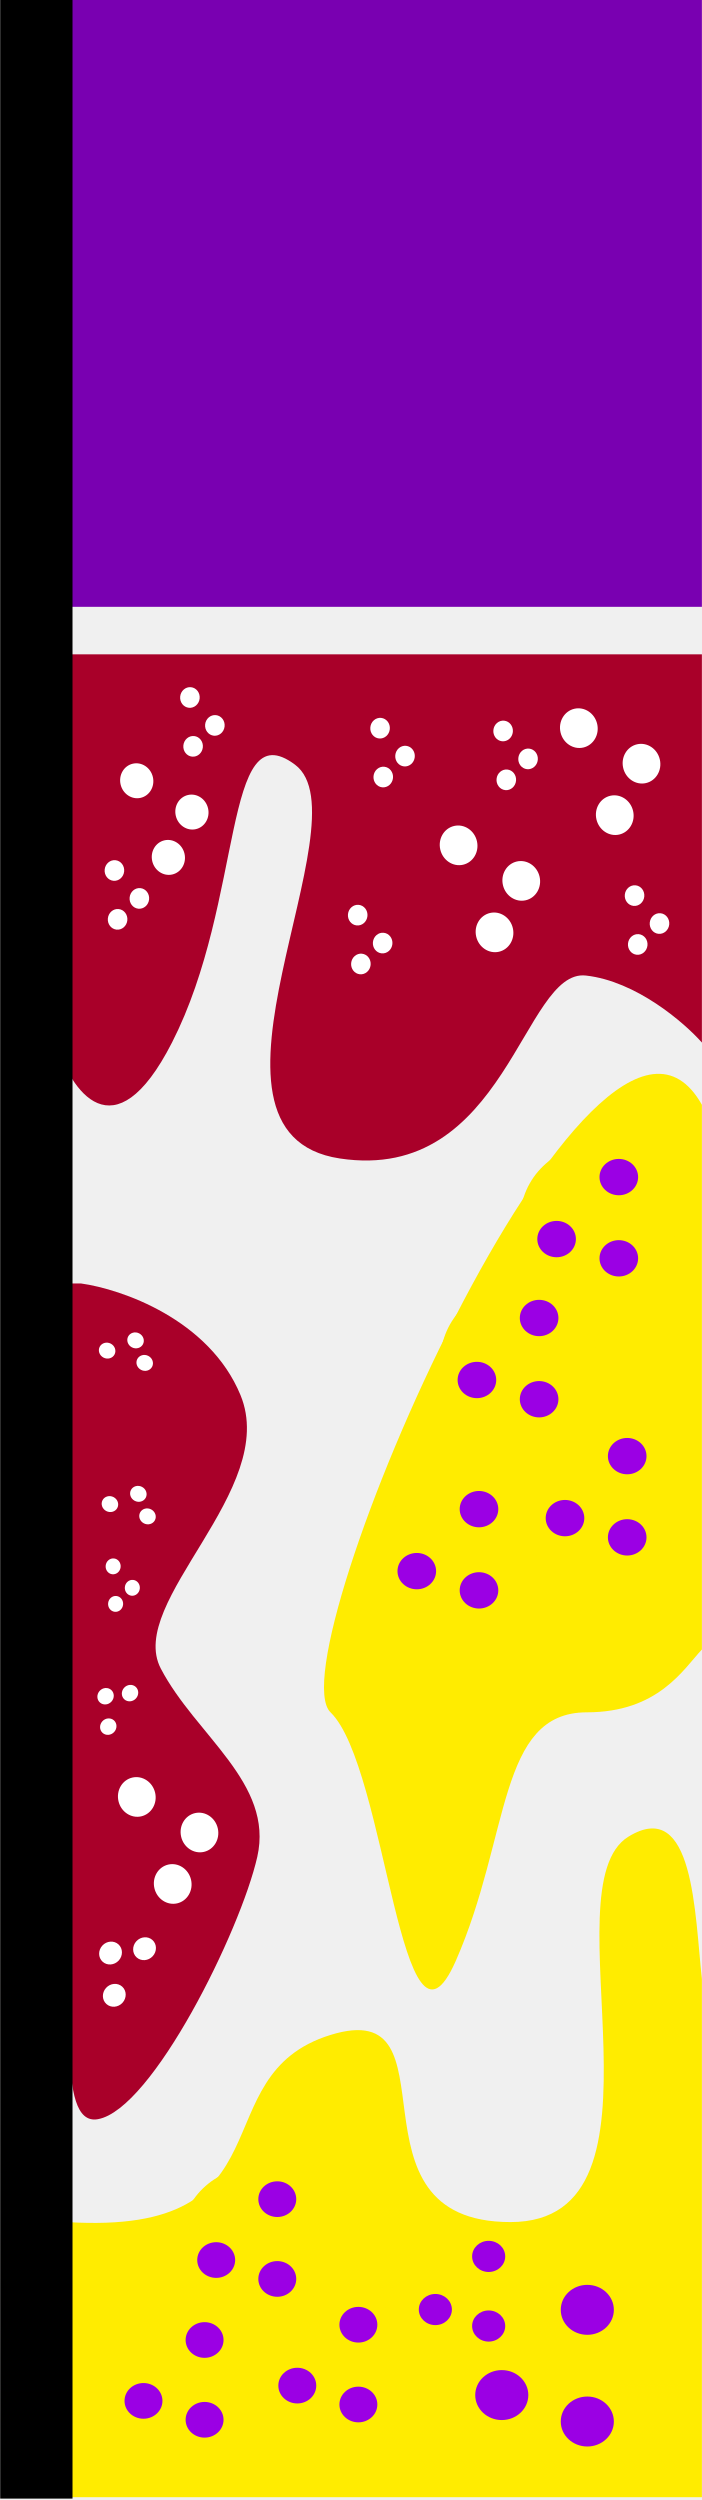
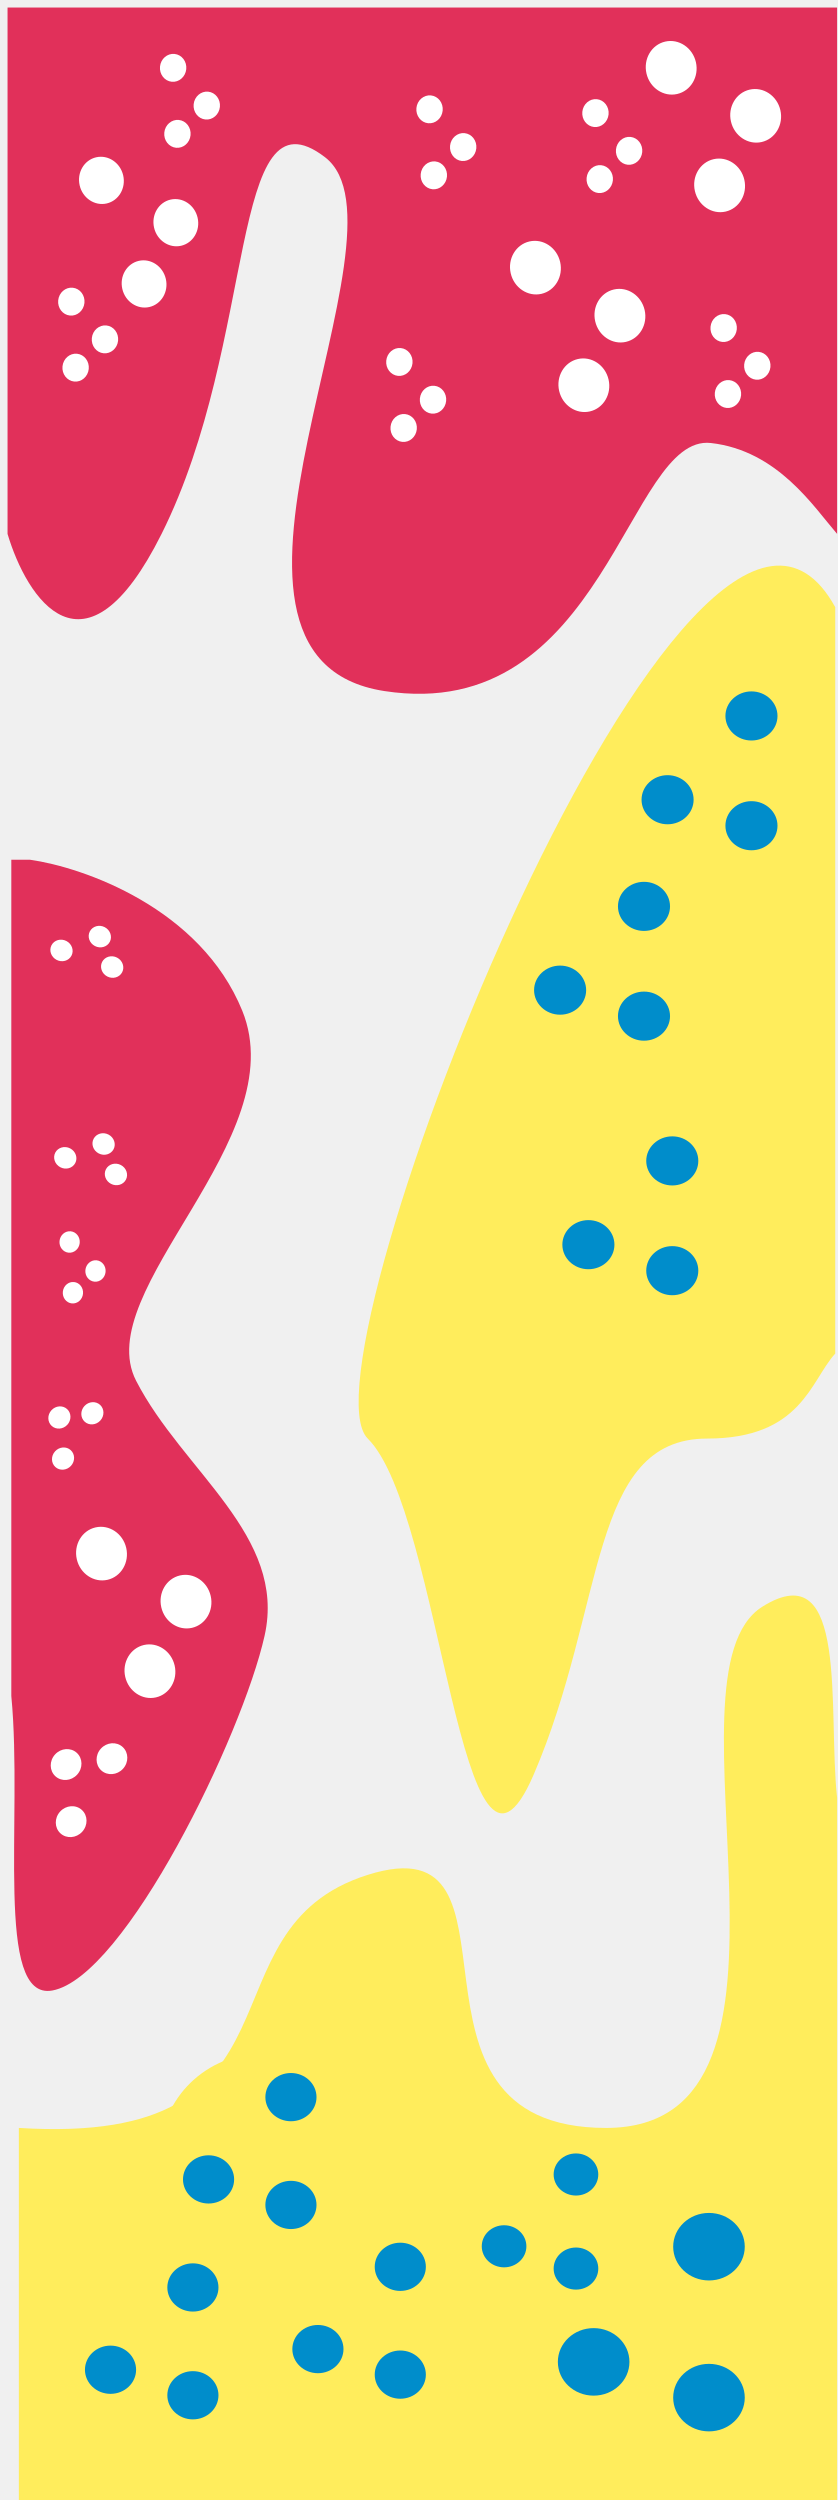
- <svg xmlns="http://www.w3.org/2000/svg" width="251" height="894" viewBox="0 0 251 894" fill="none">
-   <path d="M22 0H251V217H22V0Z" fill="#7900B1" />
-   <path d="M86 498.887C74.8 471.746 43.333 460.97 29 458.974H24V679.992C27.167 712.422 19.4 760.617 35 757.823C54.5 754.33 86 690.47 92 664.027C98 637.585 70 620.622 57.5 596.674C45 572.726 100 532.813 86 498.887Z" fill="#A90029" />
-   <path d="M118.197 727.693C71.356 742.177 105.329 799.609 24 794.615V893H251V707.717C248.426 684.577 248.22 642.393 224.748 656.776C195.408 674.755 244.308 794.615 182.54 794.615C120.771 794.615 165.039 713.21 118.197 727.693Z" fill="#FFEC00" />
-   <path d="M118.197 612.328C98.122 592.851 212.909 327.162 251 395.082V429.542V589.854C244.308 597.013 235.352 612.328 209.821 612.328C177.907 612.328 182.54 656.776 162.98 701.224C143.419 745.672 138.272 631.805 118.197 612.328Z" fill="#FFEC00" />
-   <path d="M20 372.822V242.988V234H251V372.822C244.667 365.665 227.5 350.85 209.5 348.853C187 346.356 181 423.257 121.5 414.269C62 405.28 131.5 292.924 105.5 273.449C79.5 253.974 87.5 321.887 61.5 372.822C40.7 413.57 25.167 389.8 20 372.822Z" fill="#A90029" />
-   <path d="M13 893.5V0" stroke="black" stroke-width="25.86" />
-   <ellipse rx="28.85" ry="28.078" transform="matrix(0.224229 0.974536 -0.974749 0.223304 56.7627 659.035)" fill="#A90029" />
-   <ellipse rx="7.114" ry="6.723" transform="matrix(0.224229 0.974536 -0.974749 0.223304 61.7647 673.706)" fill="white" />
-   <ellipse rx="7.114" ry="6.723" transform="matrix(0.224229 0.974536 -0.974749 0.223304 48.9225 642.591)" fill="white" />
-   <ellipse rx="7.114" ry="6.723" transform="matrix(0.224229 0.974536 -0.974749 0.223304 71.3272 655.301)" fill="white" />
-   <ellipse rx="17.037" ry="16.551" transform="matrix(0.674884 -0.737924 0.739385 0.673283 46.2355 704.208)" fill="#A90029" />
-   <ellipse rx="4.201" ry="3.963" transform="matrix(0.674884 -0.737924 0.739385 0.673283 51.6886 696.86)" fill="white" />
-   <ellipse rx="4.201" ry="3.963" transform="matrix(0.674884 -0.737924 0.739385 0.673283 40.8717 713.524)" fill="white" />
-   <ellipse rx="4.201" ry="3.963" transform="matrix(0.674884 -0.737924 0.739385 0.673283 39.5289 698.411)" fill="white" />
-   <ellipse rx="12.257" ry="11.908" transform="matrix(0.674884 -0.737924 0.739385 0.673283 42.5766 610.742)" fill="#A90029" />
-   <ellipse rx="3.022" ry="2.851" transform="matrix(0.674884 -0.737924 0.739385 0.673283 46.4994 605.457)" fill="white" />
-   <ellipse rx="3.022" ry="2.851" transform="matrix(0.674884 -0.737924 0.739385 0.673283 38.7176 617.445)" fill="white" />
-   <ellipse rx="3.022" ry="2.851" transform="matrix(0.674884 -0.737924 0.739385 0.673283 37.7513 606.572)" fill="white" />
-   <ellipse rx="11.534" ry="11.227" transform="matrix(-0.0999882 0.994989 -0.995032 -0.0995583 41.325 567.36)" fill="#A90029" />
-   <ellipse rx="2.844" ry="2.688" transform="matrix(-0.0999882 0.994989 -0.995032 -0.0995583 41.3396 573.555)" fill="white" />
-   <ellipse rx="2.844" ry="2.688" transform="matrix(-0.0999882 0.994989 -0.995032 -0.0995583 40.4636 560.129)" fill="white" />
-   <ellipse rx="2.844" ry="2.688" transform="matrix(-0.0999882 0.994989 -0.995032 -0.0995583 47.322 567.804)" fill="white" />
-   <ellipse rx="12.117" ry="11.755" transform="matrix(0.88665 0.462441 -0.464024 0.885823 46.6982 539.849)" fill="#A90029" />
-   <ellipse rx="2.988" ry="2.815" transform="matrix(0.88665 0.462441 -0.464024 0.885823 52.7469 542.254)" fill="white" />
-   <ellipse rx="2.988" ry="2.815" transform="matrix(0.88665 0.462441 -0.464024 0.885823 39.3089 537.86)" fill="white" />
-   <ellipse rx="2.988" ry="2.815" transform="matrix(0.88665 0.462441 -0.464024 0.885823 49.4744 534.198)" fill="white" />
-   <ellipse rx="12.117" ry="11.755" transform="matrix(0.88665 0.462441 -0.464024 0.885823 45.6982 484.968)" fill="#A90029" />
-   <ellipse rx="2.988" ry="2.815" transform="matrix(0.88665 0.462441 -0.464024 0.885823 51.7469 487.374)" fill="white" />
-   <ellipse rx="2.988" ry="2.815" transform="matrix(0.88665 0.462441 -0.464024 0.885823 38.3089 482.98)" fill="white" />
-   <ellipse rx="2.988" ry="2.815" transform="matrix(0.88665 0.462441 -0.464024 0.885823 48.4744 479.318)" fill="white" />
-   <ellipse cx="66" cy="851.804" rx="27.5" ry="26.653" fill="#FFEC00" />
-   <ellipse cx="51.311" cy="858.557" rx="6.781" ry="6.382" fill="#9B00E4" />
-   <ellipse cx="73.157" cy="865.313" rx="6.781" ry="6.382" fill="#9B00E4" />
-   <ellipse cx="73.157" cy="836.785" rx="6.781" ry="6.382" fill="#9B00E4" />
-   <ellipse cx="121" cy="846.341" rx="27.5" ry="26.653" fill="#FFEC00" />
-   <ellipse cx="106.311" cy="853.094" rx="6.781" ry="6.382" fill="#9B00E4" />
-   <ellipse cx="128.157" cy="859.85" rx="6.781" ry="6.382" fill="#9B00E4" />
-   <ellipse cx="128.157" cy="831.322" rx="6.781" ry="6.382" fill="#9B00E4" />
-   <ellipse cx="92" cy="801.439" rx="27.5" ry="26.653" fill="#FFEC00" />
-   <ellipse cx="77.311" cy="808.192" rx="6.781" ry="6.382" fill="#9B00E4" />
-   <ellipse cx="99.157" cy="814.948" rx="6.781" ry="6.382" fill="#9B00E4" />
-   <ellipse cx="99.157" cy="786.42" rx="6.781" ry="6.382" fill="#9B00E4" />
-   <ellipse cx="200" cy="847.024" rx="38.5" ry="37.314" fill="#FFEC00" />
-   <ellipse cx="179.435" cy="856.478" rx="9.493" ry="8.934" fill="#9B00E4" />
-   <ellipse cx="210.02" cy="865.937" rx="9.493" ry="8.934" fill="#9B00E4" />
-   <ellipse cx="210.02" cy="825.998" rx="9.493" ry="8.934" fill="#9B00E4" />
-   <ellipse cx="168.5" cy="819.999" rx="24" ry="23.261" fill="#FFEC00" />
-   <ellipse cx="155.68" cy="825.892" rx="5.918" ry="5.569" fill="#9B00E4" />
-   <ellipse cx="174.746" cy="831.788" rx="5.918" ry="5.569" fill="#9B00E4" />
-   <ellipse cx="174.746" cy="806.891" rx="5.918" ry="5.569" fill="#9B00E4" />
-   <ellipse cx="185.5" cy="486.61" rx="28" ry="27.138" fill="#FFEC00" />
-   <ellipse cx="170.543" cy="493.486" rx="6.904" ry="6.498" fill="#9B00E4" />
-   <ellipse cx="192.787" cy="500.365" rx="6.904" ry="6.498" fill="#9B00E4" />
-   <ellipse cx="192.787" cy="471.318" rx="6.904" ry="6.498" fill="#9B00E4" />
-   <ellipse cx="214" cy="436.22" rx="28" ry="27.138" fill="#FFEC00" />
-   <ellipse cx="199.043" cy="443.096" rx="6.904" ry="6.498" fill="#9B00E4" />
-   <ellipse cx="221.287" cy="449.975" rx="6.904" ry="6.498" fill="#9B00E4" />
-   <ellipse cx="221.287" cy="420.928" rx="6.904" ry="6.498" fill="#9B00E4" />
-   <ellipse cx="217" cy="536.003" rx="28" ry="27.138" fill="#FFEC00" />
-   <ellipse cx="202.043" cy="542.879" rx="6.904" ry="6.498" fill="#9B00E4" />
-   <ellipse cx="224.287" cy="549.758" rx="6.904" ry="6.498" fill="#9B00E4" />
-   <ellipse cx="224.287" cy="520.71" rx="6.904" ry="6.498" fill="#9B00E4" />
-   <ellipse cx="164" cy="554.962" rx="28" ry="27.138" fill="#FFEC00" />
-   <ellipse cx="149.043" cy="561.837" rx="6.904" ry="6.498" fill="#9B00E4" />
-   <ellipse cx="171.287" cy="568.716" rx="6.904" ry="6.498" fill="#9B00E4" />
-   <ellipse cx="171.287" cy="539.669" rx="6.904" ry="6.498" fill="#9B00E4" />
-   <ellipse rx="28.85" ry="28.078" transform="matrix(0.224229 0.974536 -0.974749 0.223304 171.837 318.74)" fill="#A90029" />
-   <ellipse rx="7.114" ry="6.723" transform="matrix(0.224229 0.974536 -0.974749 0.223304 176.839 333.411)" fill="white" />
-   <ellipse rx="7.114" ry="6.723" transform="matrix(0.224229 0.974536 -0.974749 0.223304 163.997 302.295)" fill="white" />
-   <ellipse rx="7.114" ry="6.723" transform="matrix(0.224229 0.974536 -0.974749 0.223304 186.402 315.005)" fill="white" />
-   <ellipse rx="28.85" ry="28.078" transform="matrix(0.224229 0.974536 -0.974749 0.223304 214.837 276.831)" fill="#A90029" />
-   <ellipse rx="7.114" ry="6.723" transform="matrix(0.224229 0.974536 -0.974749 0.223304 219.839 291.502)" fill="white" />
-   <ellipse rx="7.114" ry="6.723" transform="matrix(0.224229 0.974536 -0.974749 0.223304 206.997 260.387)" fill="white" />
-   <ellipse rx="7.114" ry="6.723" transform="matrix(0.224229 0.974536 -0.974749 0.223304 229.402 273.096)" fill="white" />
-   <ellipse rx="25.411" ry="24.73" transform="matrix(0.224229 0.974536 -0.974749 0.223304 55.8036 293.686)" fill="#A90029" />
-   <ellipse rx="6.266" ry="5.921" transform="matrix(0.224229 0.974536 -0.974749 0.223304 60.2093 306.608)" fill="white" />
-   <ellipse rx="6.266" ry="5.921" transform="matrix(0.224229 0.974536 -0.974749 0.223304 48.8978 279.202)" fill="white" />
-   <ellipse rx="6.266" ry="5.921" transform="matrix(0.224229 0.974536 -0.974749 0.223304 68.6317 290.397)" fill="white" />
-   <ellipse rx="15.007" ry="14.607" transform="matrix(-0.0999882 0.994989 -0.995032 -0.0995583 129.035 336.662)" fill="#A90029" />
-   <ellipse rx="3.7" ry="3.498" transform="matrix(-0.0999882 0.994989 -0.995032 -0.0995583 129.054 344.722)" fill="white" />
-   <ellipse rx="3.7" ry="3.498" transform="matrix(-0.0999882 0.994989 -0.995032 -0.0995583 127.915 327.254)" fill="white" />
-   <ellipse rx="3.7" ry="3.498" transform="matrix(-0.0999882 0.994989 -0.995032 -0.0995583 136.837 337.24)" fill="white" />
-   <ellipse rx="15.007" ry="14.607" transform="matrix(-0.0999882 0.994989 -0.995032 -0.0995583 137.035 269.808)" fill="#A90029" />
-   <ellipse rx="3.7" ry="3.498" transform="matrix(-0.0999882 0.994989 -0.995032 -0.0995583 137.054 277.868)" fill="white" />
-   <ellipse rx="3.7" ry="3.498" transform="matrix(-0.0999882 0.994989 -0.995032 -0.0995583 135.915 260.399)" fill="white" />
-   <ellipse rx="3.7" ry="3.498" transform="matrix(-0.0999882 0.994989 -0.995032 -0.0995583 144.837 270.385)" fill="white" />
-   <ellipse rx="15.007" ry="14.607" transform="matrix(-0.0999882 0.994989 -0.995032 -0.0995583 181.035 270.805)" fill="#A90029" />
-   <ellipse rx="3.7" ry="3.498" transform="matrix(-0.0999882 0.994989 -0.995032 -0.0995583 181.054 278.866)" fill="white" />
-   <ellipse rx="3.7" ry="3.498" transform="matrix(-0.0999882 0.994989 -0.995032 -0.0995583 179.915 261.397)" fill="white" />
-   <ellipse rx="3.7" ry="3.498" transform="matrix(-0.0999882 0.994989 -0.995032 -0.0995583 188.837 271.383)" fill="white" />
-   <ellipse rx="15.007" ry="14.607" transform="matrix(-0.0999882 0.994989 -0.995032 -0.0995583 228.035 329.677)" fill="#A90029" />
-   <ellipse rx="3.7" ry="3.498" transform="matrix(-0.0999882 0.994989 -0.995032 -0.0995583 228.054 337.738)" fill="white" />
-   <ellipse rx="3.7" ry="3.498" transform="matrix(-0.0999882 0.994989 -0.995032 -0.0995583 226.915 320.269)" fill="white" />
-   <ellipse rx="3.7" ry="3.498" transform="matrix(-0.0999882 0.994989 -0.995032 -0.0995583 235.837 330.255)" fill="white" />
-   <ellipse rx="15.007" ry="14.607" transform="matrix(-0.0999882 0.994989 -0.995032 -0.0995583 42.0351 320.697)" fill="#A90029" />
-   <ellipse rx="3.7" ry="3.498" transform="matrix(-0.0999882 0.994989 -0.995032 -0.0995583 42.0537 328.757)" fill="white" />
-   <ellipse rx="3.7" ry="3.498" transform="matrix(-0.0999882 0.994989 -0.995032 -0.0995583 40.9145 311.289)" fill="white" />
-   <ellipse rx="3.7" ry="3.498" transform="matrix(-0.0999882 0.994989 -0.995032 -0.0995583 49.8374 321.274)" fill="white" />
-   <ellipse rx="15.007" ry="14.607" transform="matrix(-0.0999882 0.994989 -0.995032 -0.0995583 69.0351 258.832)" fill="#A90029" />
-   <ellipse rx="3.7" ry="3.498" transform="matrix(-0.0999882 0.994989 -0.995032 -0.0995583 69.0537 266.892)" fill="white" />
-   <ellipse rx="3.7" ry="3.498" transform="matrix(-0.0999882 0.994989 -0.995032 -0.0995583 67.9145 249.423)" fill="white" />
-   <ellipse rx="3.7" ry="3.498" transform="matrix(-0.0999882 0.994989 -0.995032 -0.0995583 76.8374 259.409)" fill="white" />
+ <svg xmlns="http://www.w3.org/2000/svg" width="222" height="663" viewBox="0 0 222 663" fill="none">
+   <path d="M64.251 268.051C53.186 240.816 22.1 230.003 7.94 228H3V449.784C6.128 482.325 -1.544 530.687 13.867 527.883C33.131 524.379 64.251 460.297 70.178 433.763C76.106 407.229 48.444 390.207 36.095 366.177C23.746 342.146 78.082 302.095 64.251 268.051Z" fill="#E1305A" />
+   <path d="M97.526 497.211C51.516 511.737 84.886 569.337 5 564.328V663H222V476.823C219.472 453.616 225.242 411.662 202.187 426.087C173.367 444.119 221.4 564.328 160.727 564.328C100.054 564.328 143.536 482.686 97.526 497.211Z" fill="#FFED5C" />
+   <path d="M97.526 381.509C77.807 361.975 184.087 92.904 221.502 161.023V198.19V358.97C214.929 366.149 212.602 381.509 187.524 381.509C156.176 381.509 160.727 426.087 141.514 470.665C122.301 515.243 117.245 401.044 97.526 381.509Z" fill="#FFED5C" />
+   <path d="M2 141.589V11.038V2H222V141.589C215.766 134.392 206.251 119.496 188.532 117.487C166.385 114.977 160.479 192.303 101.911 183.265C43.342 174.227 111.754 61.25 86.161 41.667C60.568 22.085 68.443 90.373 42.85 141.589C22.376 182.562 7.086 158.661 2 141.589Z" fill="#E1305A" />
+   <ellipse cx="34.763" cy="428.497" rx="28.91" ry="28.081" transform="rotate(77.0696 34.7627 428.497)" fill="#E1305A" />
+   <ellipse cx="39.765" cy="443.2" rx="7.128" ry="6.724" transform="rotate(77.0696 39.7647 443.2)" fill="white" />
+   <ellipse cx="26.922" cy="412.017" rx="7.128" ry="6.724" transform="rotate(77.0696 26.9225 412.017)" fill="white" />
+   <ellipse cx="49.327" cy="424.755" rx="7.128" ry="6.724" transform="rotate(77.0696 49.3272 424.755)" fill="white" />
+   <ellipse cx="24.235" cy="473.768" rx="17.057" ry="16.568" transform="rotate(-47.617 24.2355 473.768)" fill="#E1305A" />
+   <ellipse cx="29.689" cy="466.405" rx="4.206" ry="3.967" transform="rotate(-47.617 29.6886 466.405)" fill="white" />
+   <ellipse cx="18.872" cy="483.105" rx="4.206" ry="3.967" transform="rotate(-47.617 18.8717 483.105)" fill="white" />
+   <ellipse cx="17.529" cy="467.959" rx="4.206" ry="3.967" transform="rotate(-47.617 17.5289 467.959)" fill="white" />
+   <ellipse cx="20.577" cy="380.099" rx="12.272" ry="11.92" transform="rotate(-47.617 20.5766 380.099)" fill="#E1305A" />
+   <ellipse cx="24.499" cy="374.802" rx="3.026" ry="2.854" transform="rotate(-47.617 24.4994 374.802)" fill="white" />
+   <ellipse cx="16.718" cy="386.816" rx="3.026" ry="2.854" transform="rotate(-47.617 16.7176 386.816)" fill="white" />
+   <ellipse cx="15.751" cy="375.919" rx="3.026" ry="2.854" transform="rotate(-47.617 15.7513 375.919)" fill="white" />
+   <ellipse cx="19.325" cy="336.622" rx="11.559" ry="11.228" transform="rotate(95.7261 19.325 336.622)" fill="#E1305A" />
+   <ellipse cx="19.34" cy="342.831" rx="2.85" ry="2.688" transform="rotate(95.7261 19.3396 342.831)" fill="white" />
+   <ellipse cx="18.464" cy="329.375" rx="2.85" ry="2.688" transform="rotate(95.7261 18.4636 329.375)" fill="white" />
+   <ellipse cx="25.322" cy="337.067" rx="2.85" ry="2.688" transform="rotate(95.7261 25.322 337.067)" fill="white" />
+   <ellipse cx="24.698" cy="309.051" rx="12.123" ry="11.775" transform="rotate(27.5959 24.6982 309.051)" fill="#E1305A" />
+   <ellipse cx="30.747" cy="311.461" rx="2.989" ry="2.819" transform="rotate(27.5959 30.7469 311.461)" fill="white" />
+   <ellipse cx="17.309" cy="307.058" rx="2.989" ry="2.819" transform="rotate(27.5959 17.3089 307.058)" fill="white" />
+   <ellipse cx="27.474" cy="303.388" rx="2.989" ry="2.819" transform="rotate(27.5959 27.4744 303.388)" fill="white" />
+   <ellipse cx="23.698" cy="254.051" rx="12.123" ry="11.775" transform="rotate(27.5959 23.6982 254.051)" fill="#E1305A" />
+   <ellipse cx="29.747" cy="256.461" rx="2.989" ry="2.819" transform="rotate(27.5959 29.7469 256.461)" fill="white" />
+   <ellipse cx="16.309" cy="252.058" rx="2.989" ry="2.819" transform="rotate(27.5959 16.3089 252.058)" fill="white" />
+   <ellipse cx="26.474" cy="248.388" rx="2.989" ry="2.819" transform="rotate(27.5959 26.4744 248.388)" fill="white" />
+   <ellipse cx="44" cy="621.686" rx="27.5" ry="26.711" fill="#FFED5C" />
+   <ellipse cx="29.311" cy="628.454" rx="6.781" ry="6.396" fill="#008DCB" />
+   <ellipse cx="51.157" cy="635.225" rx="6.781" ry="6.396" fill="#008DCB" />
+   <ellipse cx="51.157" cy="606.634" rx="6.781" ry="6.396" fill="#008DCB" />
+   <ellipse cx="99" cy="616.211" rx="27.5" ry="26.711" fill="#FFED5C" />
+   <ellipse cx="84.311" cy="622.979" rx="6.781" ry="6.396" fill="#008DCB" />
+   <ellipse cx="106.157" cy="629.75" rx="6.781" ry="6.396" fill="#008DCB" />
+   <ellipse cx="106.157" cy="601.159" rx="6.781" ry="6.396" fill="#008DCB" />
+   <ellipse cx="70" cy="571.211" rx="27.5" ry="26.711" fill="#FFED5C" />
+   <ellipse cx="55.311" cy="577.979" rx="6.781" ry="6.396" fill="#008DCB" />
+   <ellipse cx="77.157" cy="584.75" rx="6.781" ry="6.396" fill="#008DCB" />
+   <ellipse cx="77.157" cy="556.159" rx="6.781" ry="6.396" fill="#008DCB" />
+   <ellipse cx="178" cy="616.896" rx="38.5" ry="37.396" fill="#FFED5C" />
+   <ellipse cx="157.435" cy="626.37" rx="9.493" ry="8.954" fill="#008DCB" />
+   <ellipse cx="188.02" cy="635.849" rx="9.493" ry="8.954" fill="#008DCB" />
+   <ellipse cx="188.02" cy="595.824" rx="9.493" ry="8.954" fill="#008DCB" />
+   <ellipse cx="146.5" cy="589.812" rx="24" ry="23.311" fill="#FFED5C" />
+   <ellipse cx="133.68" cy="595.718" rx="5.918" ry="5.582" fill="#008DCB" />
+   <ellipse cx="152.746" cy="601.626" rx="5.918" ry="5.582" fill="#008DCB" />
+   <ellipse cx="152.746" cy="576.676" rx="5.918" ry="5.582" fill="#008DCB" />
+   <ellipse cx="163.5" cy="255.697" rx="28" ry="27.197" fill="#FFED5C" />
+   <ellipse cx="148.543" cy="262.587" rx="6.904" ry="6.512" fill="#008DCB" />
+   <ellipse cx="170.787" cy="269.482" rx="6.904" ry="6.512" fill="#008DCB" />
+   <ellipse cx="170.787" cy="240.371" rx="6.904" ry="6.512" fill="#008DCB" />
+   <ellipse cx="192" cy="205.197" rx="28" ry="27.197" fill="#FFED5C" />
+   <ellipse cx="177.043" cy="212.087" rx="6.904" ry="6.512" fill="#008DCB" />
+   <ellipse cx="199.287" cy="218.982" rx="6.904" ry="6.512" fill="#008DCB" />
+   <ellipse cx="199.287" cy="189.871" rx="6.904" ry="6.512" fill="#008DCB" />
+   <ellipse cx="171" cy="323.197" rx="28" ry="27.197" fill="#FFED5C" />
+   <ellipse cx="156.043" cy="330.087" rx="6.904" ry="6.512" fill="#008DCB" />
+   <ellipse cx="178.287" cy="336.982" rx="6.904" ry="6.512" fill="#008DCB" />
+   <ellipse cx="178.287" cy="307.871" rx="6.904" ry="6.512" fill="#008DCB" />
+   <ellipse cx="149.837" cy="87.46" rx="28.91" ry="28.081" transform="rotate(77.0696 149.837 87.4602)" fill="#E1305A" />
+   <ellipse cx="154.839" cy="102.163" rx="7.128" ry="6.724" transform="rotate(77.0696 154.839 102.163)" fill="white" />
+   <ellipse cx="141.997" cy="70.98" rx="7.128" ry="6.724" transform="rotate(77.0696 141.997 70.9803)" fill="white" />
+   <ellipse cx="164.402" cy="83.718" rx="7.128" ry="6.724" transform="rotate(77.0696 164.402 83.7176)" fill="white" />
+   <ellipse cx="185.837" cy="34.46" rx="28.91" ry="28.081" transform="rotate(77.0696 185.837 34.4602)" fill="#E1305A" />
+   <ellipse cx="190.839" cy="49.163" rx="7.128" ry="6.724" transform="rotate(77.0696 190.839 49.1631)" fill="white" />
+   <ellipse cx="177.997" cy="17.98" rx="7.128" ry="6.724" transform="rotate(77.0696 177.997 17.9803)" fill="white" />
+   <ellipse cx="200.402" cy="30.718" rx="7.128" ry="6.724" transform="rotate(77.0696 200.402 30.7176)" fill="white" />
+   <ellipse cx="33.804" cy="62.352" rx="25.463" ry="24.733" transform="rotate(77.0696 33.8036 62.352)" fill="#E1305A" />
+   <ellipse cx="38.209" cy="75.302" rx="6.279" ry="5.922" transform="rotate(77.0696 38.2093 75.302)" fill="white" />
+   <ellipse cx="26.898" cy="47.837" rx="6.279" ry="5.922" transform="rotate(77.0696 26.8978 47.8366)" fill="white" />
+   <ellipse cx="46.632" cy="59.055" rx="6.279" ry="5.922" transform="rotate(77.0696 46.6317 59.0554)" fill="white" />
+   <ellipse cx="107.035" cy="105.422" rx="15.039" ry="14.608" transform="rotate(95.7261 107.035 105.422)" fill="#E1305A" />
+   <ellipse cx="107.054" cy="113.499" rx="3.708" ry="3.498" transform="rotate(95.7261 107.054 113.499)" fill="white" />
+   <ellipse cx="105.915" cy="95.993" rx="3.708" ry="3.498" transform="rotate(95.7261 105.915 95.9929)" fill="white" />
+   <ellipse cx="114.837" cy="106" rx="3.708" ry="3.498" transform="rotate(95.7261 114.837 106)" fill="white" />
+   <ellipse cx="115.035" cy="38.422" rx="15.039" ry="14.608" transform="rotate(95.7261 115.035 38.4216)" fill="#E1305A" />
+   <ellipse cx="115.054" cy="46.499" rx="3.708" ry="3.498" transform="rotate(95.7261 115.054 46.4995)" fill="white" />
+   <ellipse cx="113.915" cy="28.993" rx="3.708" ry="3.498" transform="rotate(95.7261 113.915 28.9929)" fill="white" />
+   <ellipse cx="122.837" cy="39.001" rx="3.708" ry="3.498" transform="rotate(95.7261 122.837 39.0005)" fill="white" />
+   <ellipse cx="159.035" cy="39.422" rx="15.039" ry="14.608" transform="rotate(95.7261 159.035 39.4216)" fill="#E1305A" />
+   <ellipse cx="159.054" cy="47.499" rx="3.708" ry="3.498" transform="rotate(95.7261 159.054 47.4995)" fill="white" />
+   <ellipse cx="157.915" cy="29.993" rx="3.708" ry="3.498" transform="rotate(95.7261 157.915 29.9929)" fill="white" />
+   <ellipse cx="166.837" cy="40.001" rx="3.708" ry="3.498" transform="rotate(95.7261 166.837 40.0005)" fill="white" />
+   <ellipse cx="193.035" cy="96.421" rx="15.039" ry="14.608" transform="rotate(95.7261 193.035 96.4213)" fill="#E1305A" />
+   <ellipse cx="193.054" cy="104.499" rx="3.708" ry="3.498" transform="rotate(95.7261 193.054 104.499)" fill="white" />
+   <ellipse cx="191.915" cy="86.993" rx="3.708" ry="3.498" transform="rotate(95.7261 191.915 86.9926)" fill="white" />
+   <ellipse cx="200.837" cy="97" rx="3.708" ry="3.498" transform="rotate(95.7261 200.837 97.0002)" fill="white" />
+   <ellipse cx="20.035" cy="89.422" rx="15.039" ry="14.608" transform="rotate(95.7261 20.0351 89.4216)" fill="#E1305A" />
+   <ellipse cx="20.054" cy="97.499" rx="3.708" ry="3.498" transform="rotate(95.7261 20.0537 97.4995)" fill="white" />
+   <ellipse cx="18.915" cy="79.993" rx="3.708" ry="3.498" transform="rotate(95.7261 18.9145 79.9929)" fill="white" />
+   <ellipse cx="27.837" cy="90.001" rx="3.708" ry="3.498" transform="rotate(95.7261 27.8374 90.0005)" fill="white" />
+   <ellipse cx="47.035" cy="27.422" rx="15.039" ry="14.608" transform="rotate(95.7261 47.0351 27.4216)" fill="#E1305A" />
+   <ellipse cx="47.054" cy="35.499" rx="3.708" ry="3.498" transform="rotate(95.7261 47.0537 35.4995)" fill="white" />
+   <ellipse cx="45.914" cy="17.993" rx="3.708" ry="3.498" transform="rotate(95.7261 45.9145 17.9929)" fill="white" />
+   <ellipse cx="54.837" cy="28" rx="3.708" ry="3.498" transform="rotate(95.7261 54.8374 28.0005)" fill="white" />
</svg>
